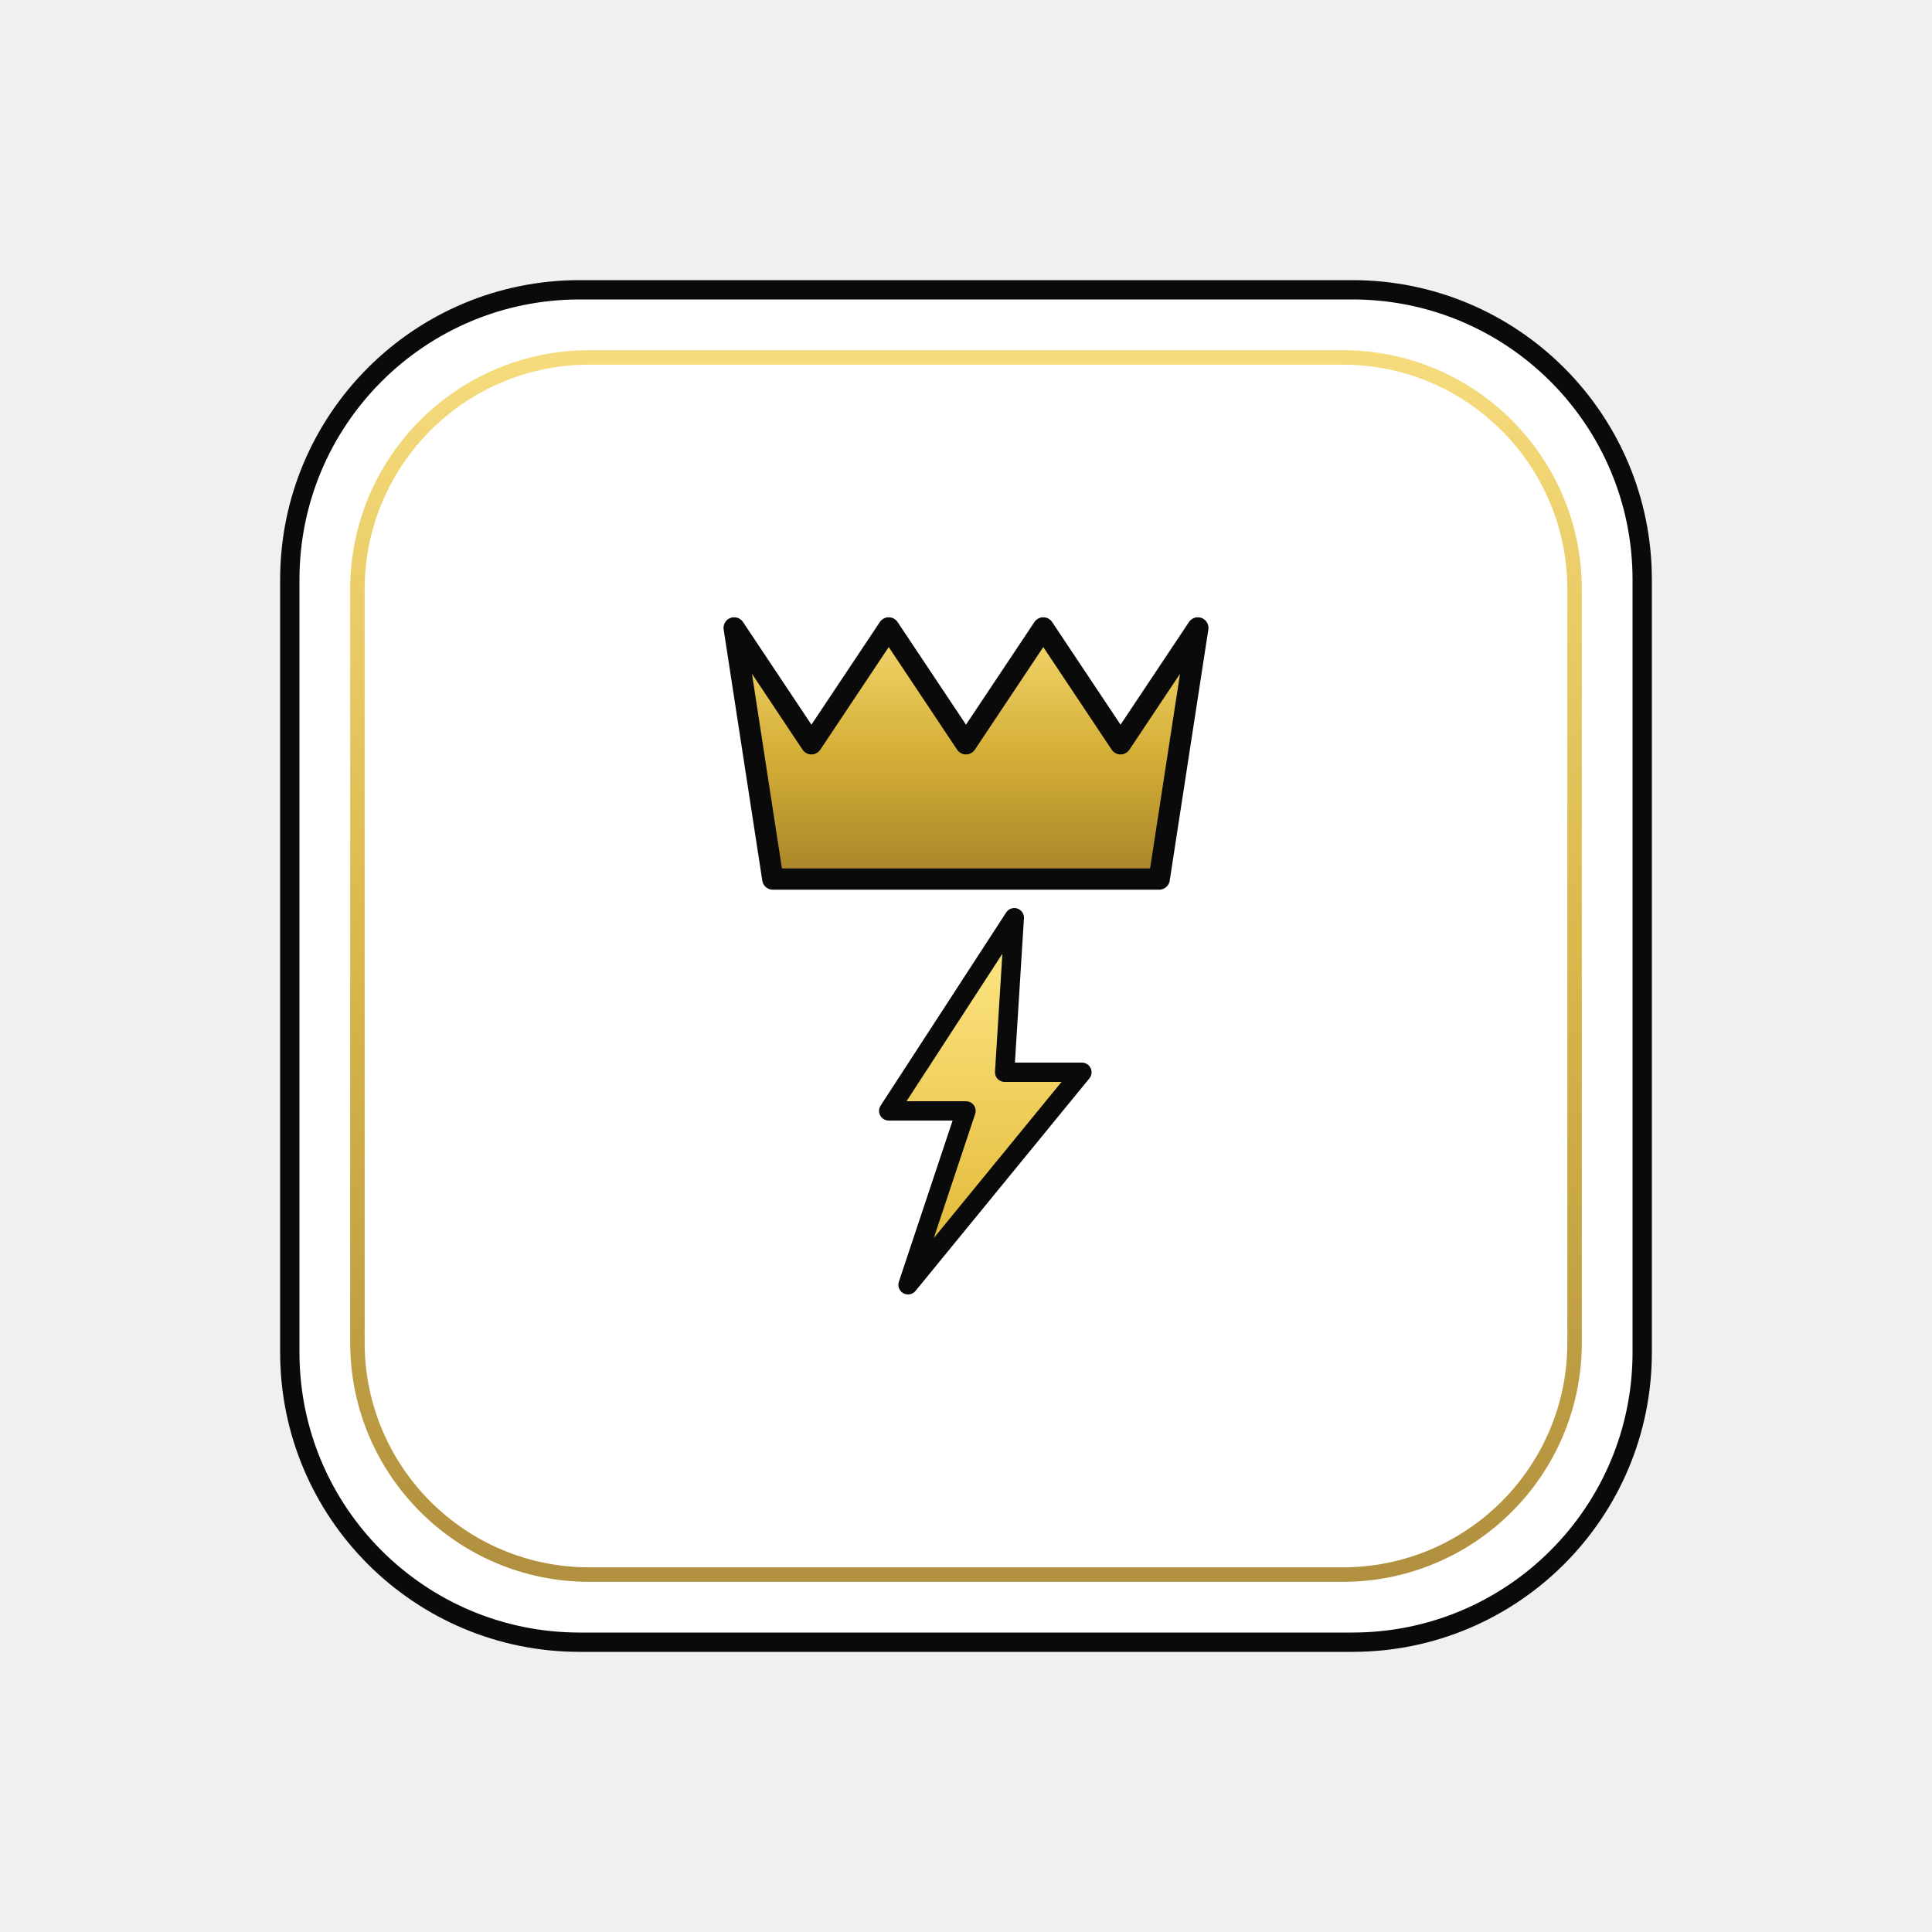
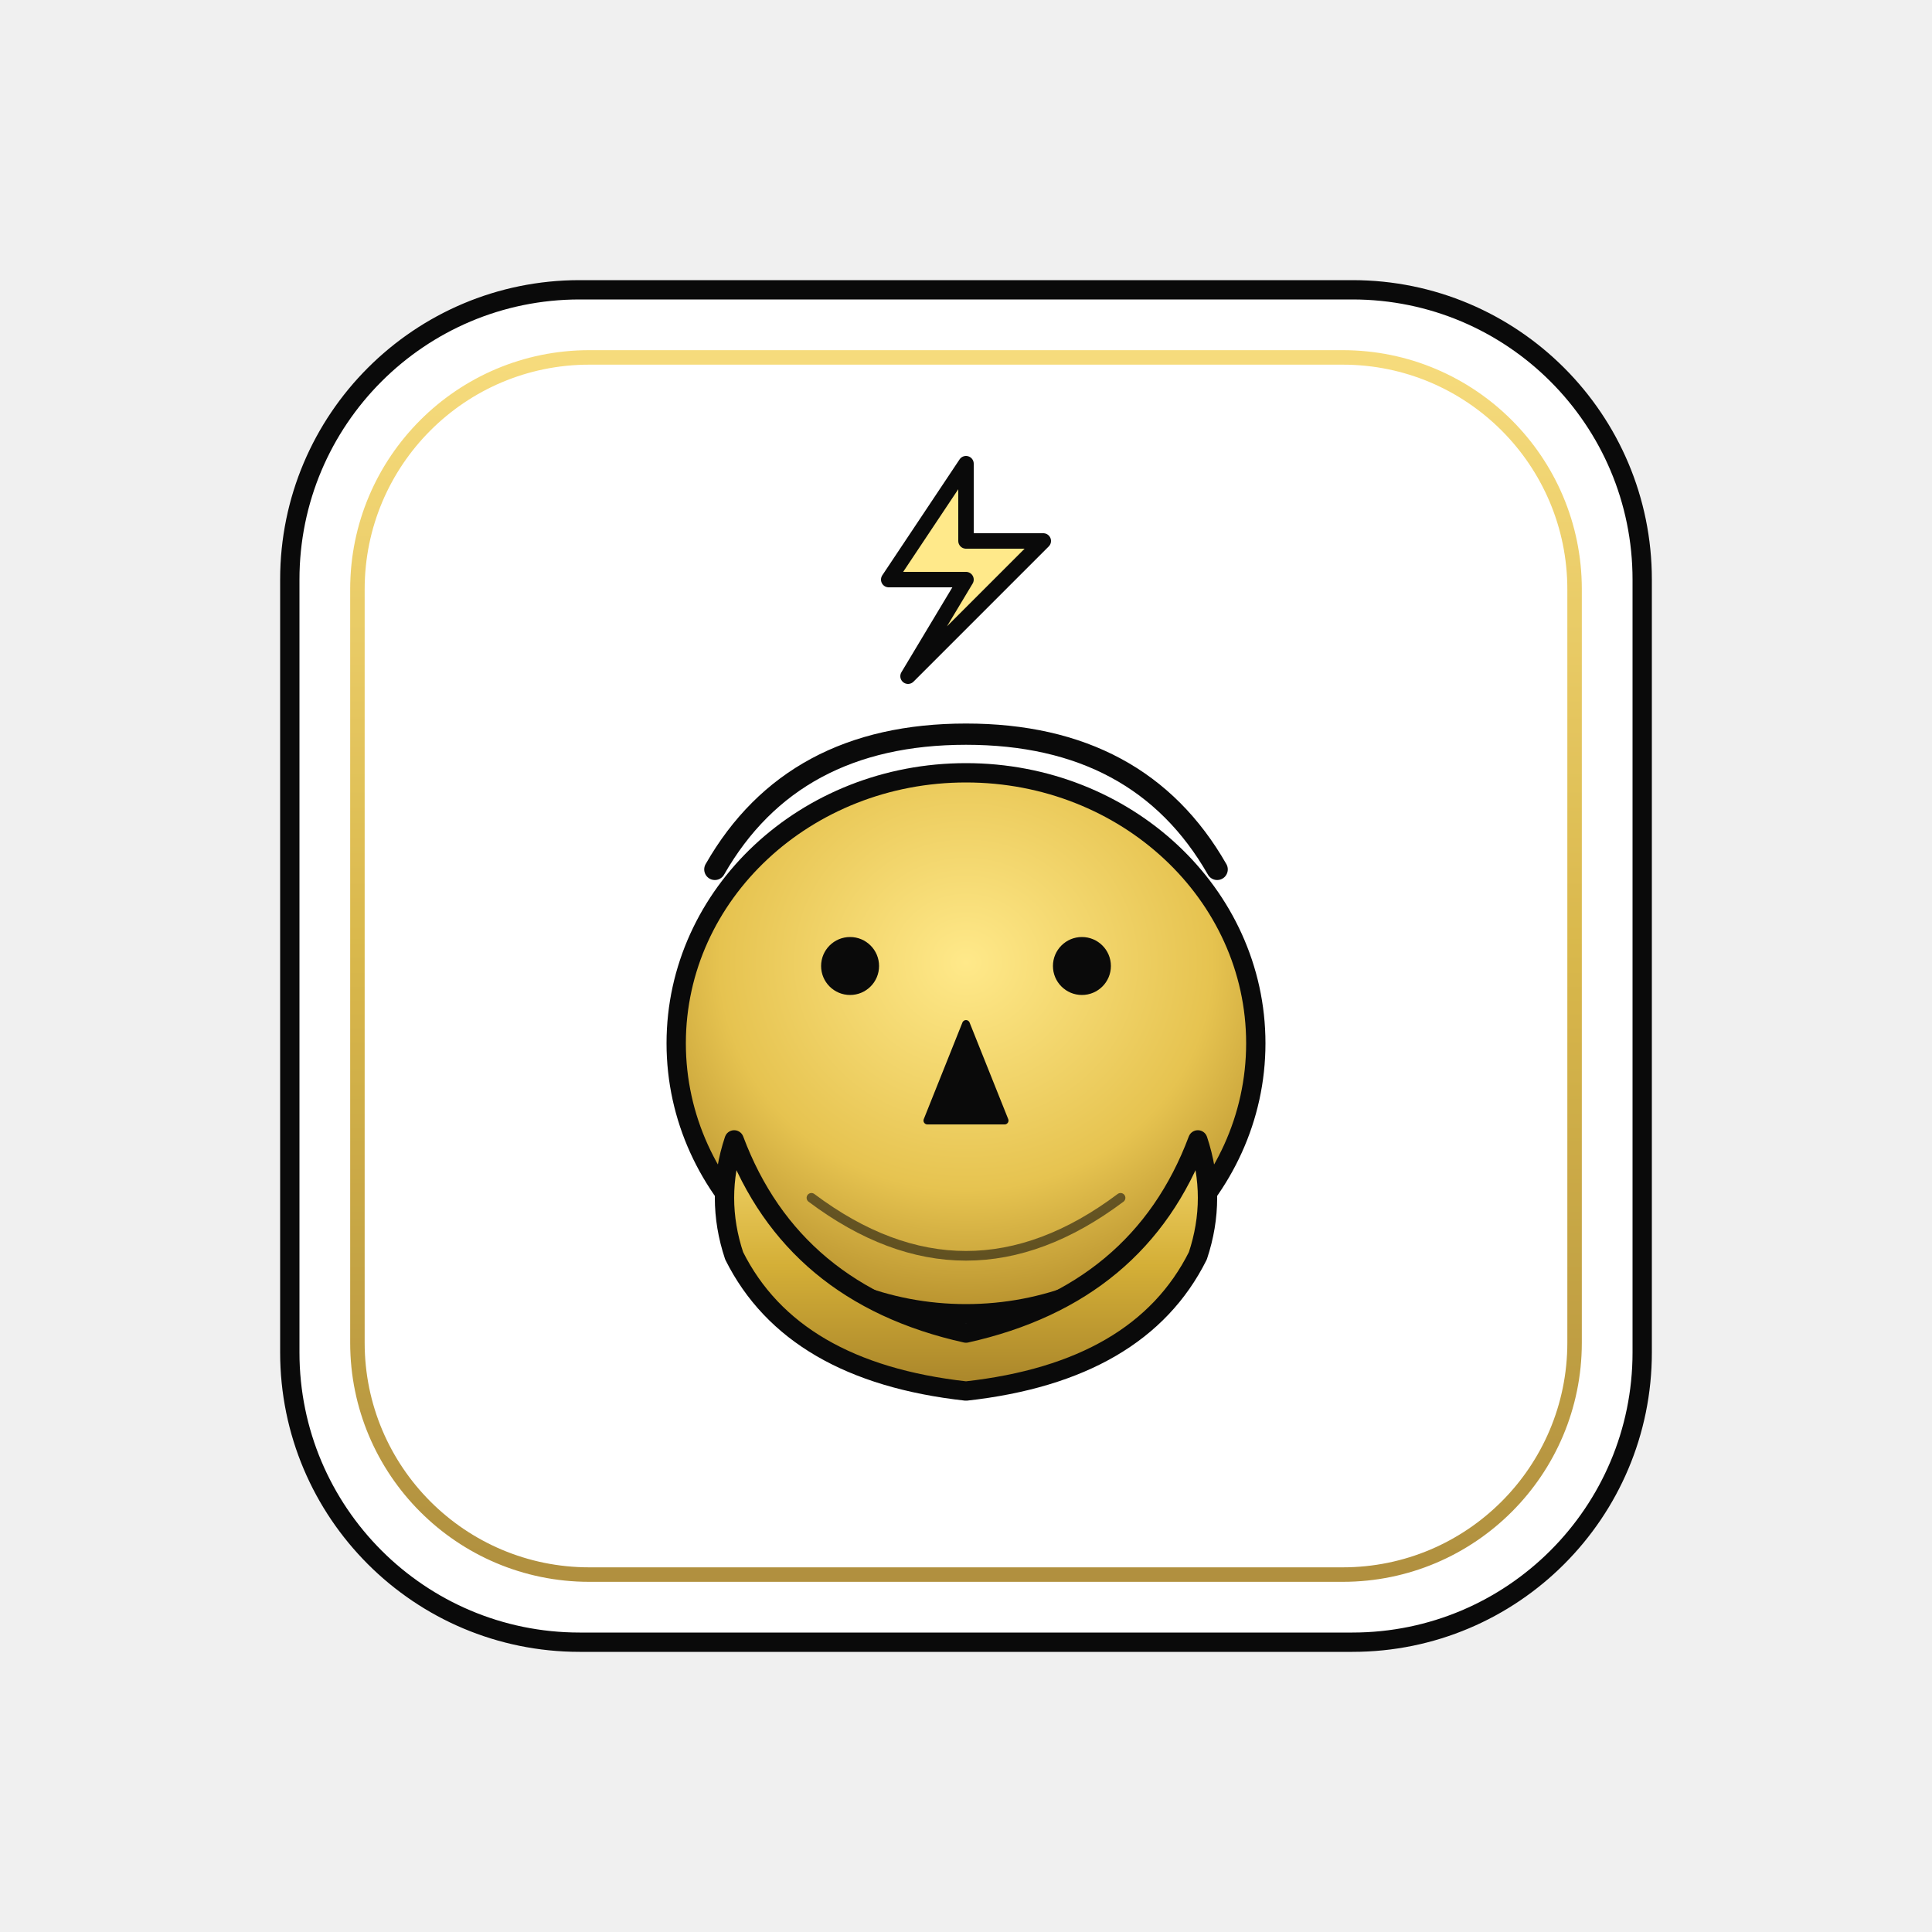
<svg xmlns="http://www.w3.org/2000/svg" viewBox="0 0 200 200" role="img" aria-label="奥林匹斯之门">
  <defs>
    <linearGradient id="og-gold" x1="0" y1="0" x2="0" y2="1">
      <stop offset="0%" stop-color="#f5d76e" />
      <stop offset="50%" stop-color="#d4af37" />
      <stop offset="100%" stop-color="#a8842a" />
    </linearGradient>
-     <linearGradient id="og-bolt" x1="0" y1="0" x2="0" y2="1">
+     <radialGradient id="og-face" cx="50%" cy="35%" r="65%">
      <stop offset="0%" stop-color="#ffe98a" />
-       <stop offset="100%" stop-color="#e0b52f" />
-     </linearGradient>
+       <stop offset="65%" stop-color="#e6c350" />
+       <stop offset="100%" stop-color="#b8922e" />
+     </radialGradient>
  </defs>
  <rect x="30" y="30" width="140" height="140" rx="30" fill="#ffffff" stroke="#0a0a0a" stroke-width="2" />
  <rect x="37" y="37" width="126" height="126" rx="24" fill="none" stroke="url(#og-gold)" stroke-width="1.5" opacity=".9" />
-   <g transform="translate(100 87)">
-     <path d="M-24-22 L-16-10 L-8-22 L0-10 L8-22 L16-10 L24-22 L20 4 L-20 4 Z" fill="url(#og-gold)" stroke="#0a0a0a" stroke-width="2.2" stroke-linejoin="round" />
-     <path d="M5 8 L-8 28 L0 28 L-6 46 L12 24 L4 24 Z" fill="url(#og-bolt)" stroke="#0a0a0a" stroke-width="2" stroke-linejoin="round" />
-   </g>
+   <path d="M 100 48 L 92 60 L 100 60 L 94 70 L 108 56 L 100 56 Z" fill="#ffe98a" stroke="#0a0a0a" stroke-width="1.6" stroke-linejoin="round" />
+   <ellipse cx="100" cy="108" rx="30" ry="28" fill="url(#og-face)" stroke="#0a0a0a" stroke-width="2" />
+   <path d="M 74 90 Q 82 76 100 76 Q 118 76 126 90" fill="none" stroke="#0a0a0a" stroke-width="2.2" stroke-linecap="round" />
+   <circle cx="88" cy="100" r="3" fill="#0a0a0a" />
+   <circle cx="112" cy="100" r="3" fill="#0a0a0a" />
+   <path d="M 100 106 L 96 116 L 104 116 Z" fill="#0a0a0a" stroke="#0a0a0a" stroke-width=".8" stroke-linejoin="round" />
+   <path d="M 76 118 Q 82 134 100 138 Q 118 134 124 118            Q 126 124 124 130 Q 118 142 100 144 Q 82 142 76 130 Q 74 124 76 118 Z" fill="url(#og-gold)" stroke="#0a0a0a" stroke-width="2" stroke-linejoin="round" />
+   <path d="M 84 124 Q 92 130 100 130 Q 108 130 116 124" fill="none" stroke="#0a0a0a" stroke-width="1" opacity=".55" stroke-linecap="round" />
</svg>
